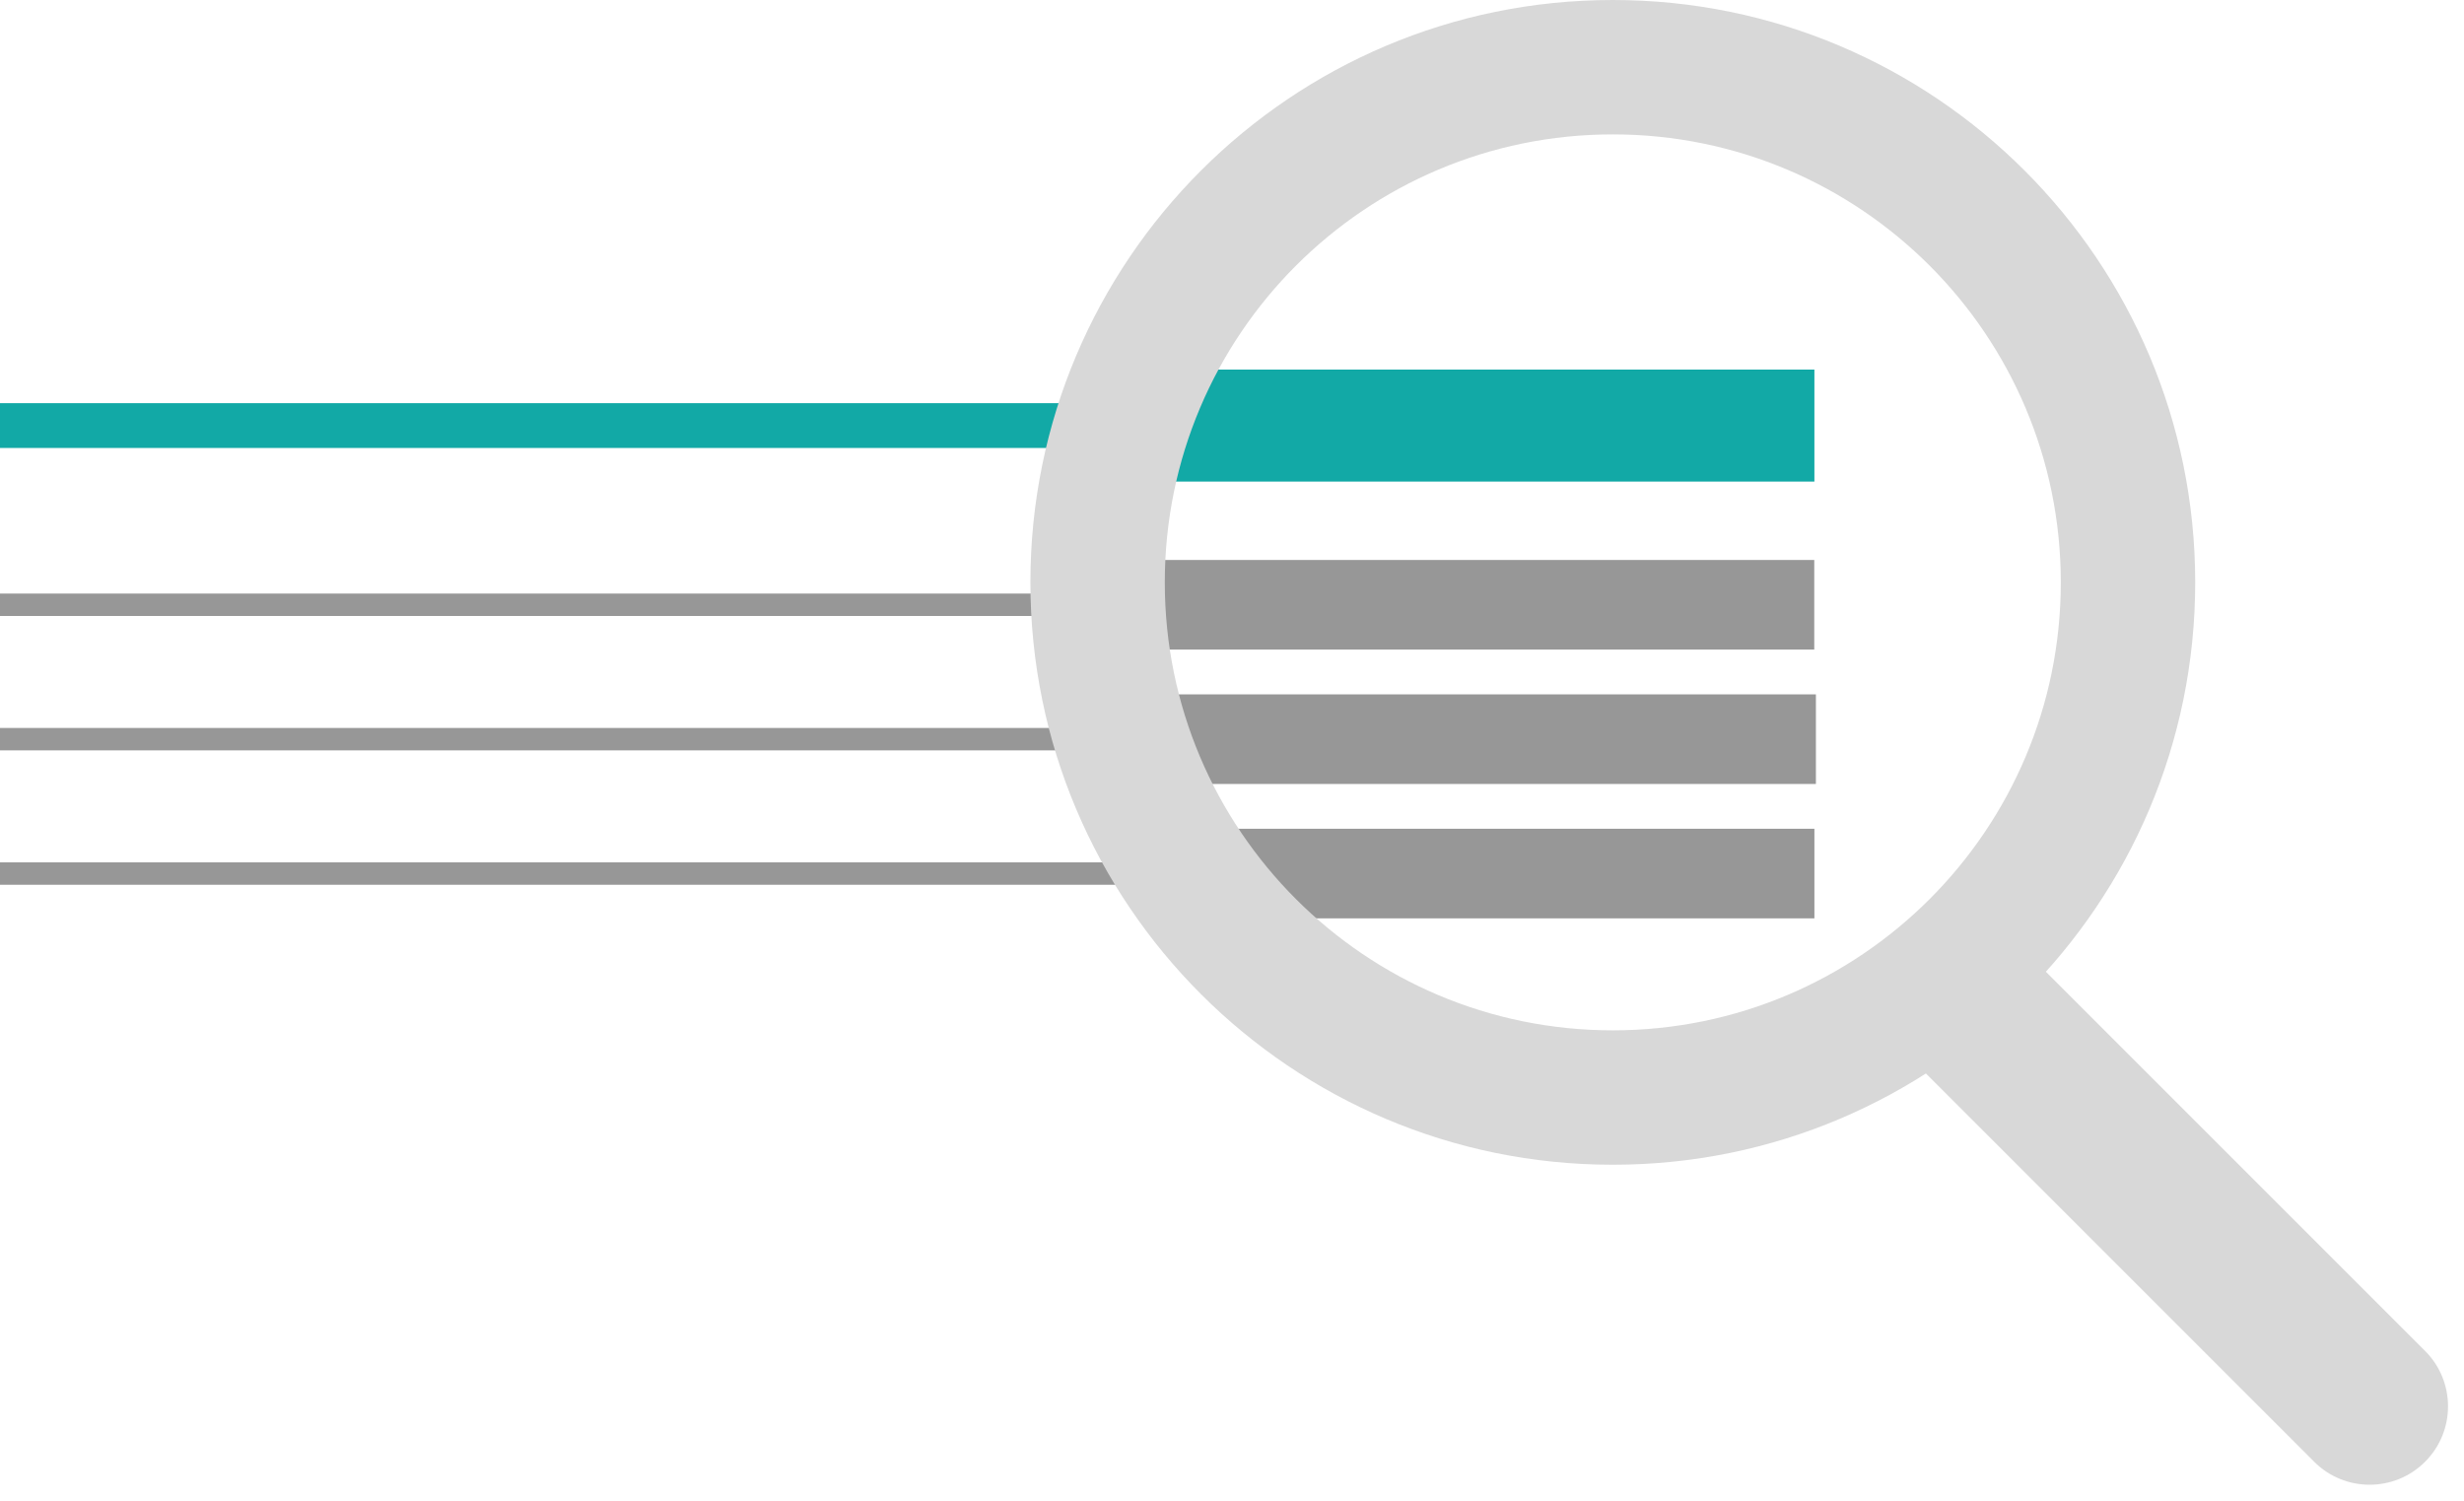
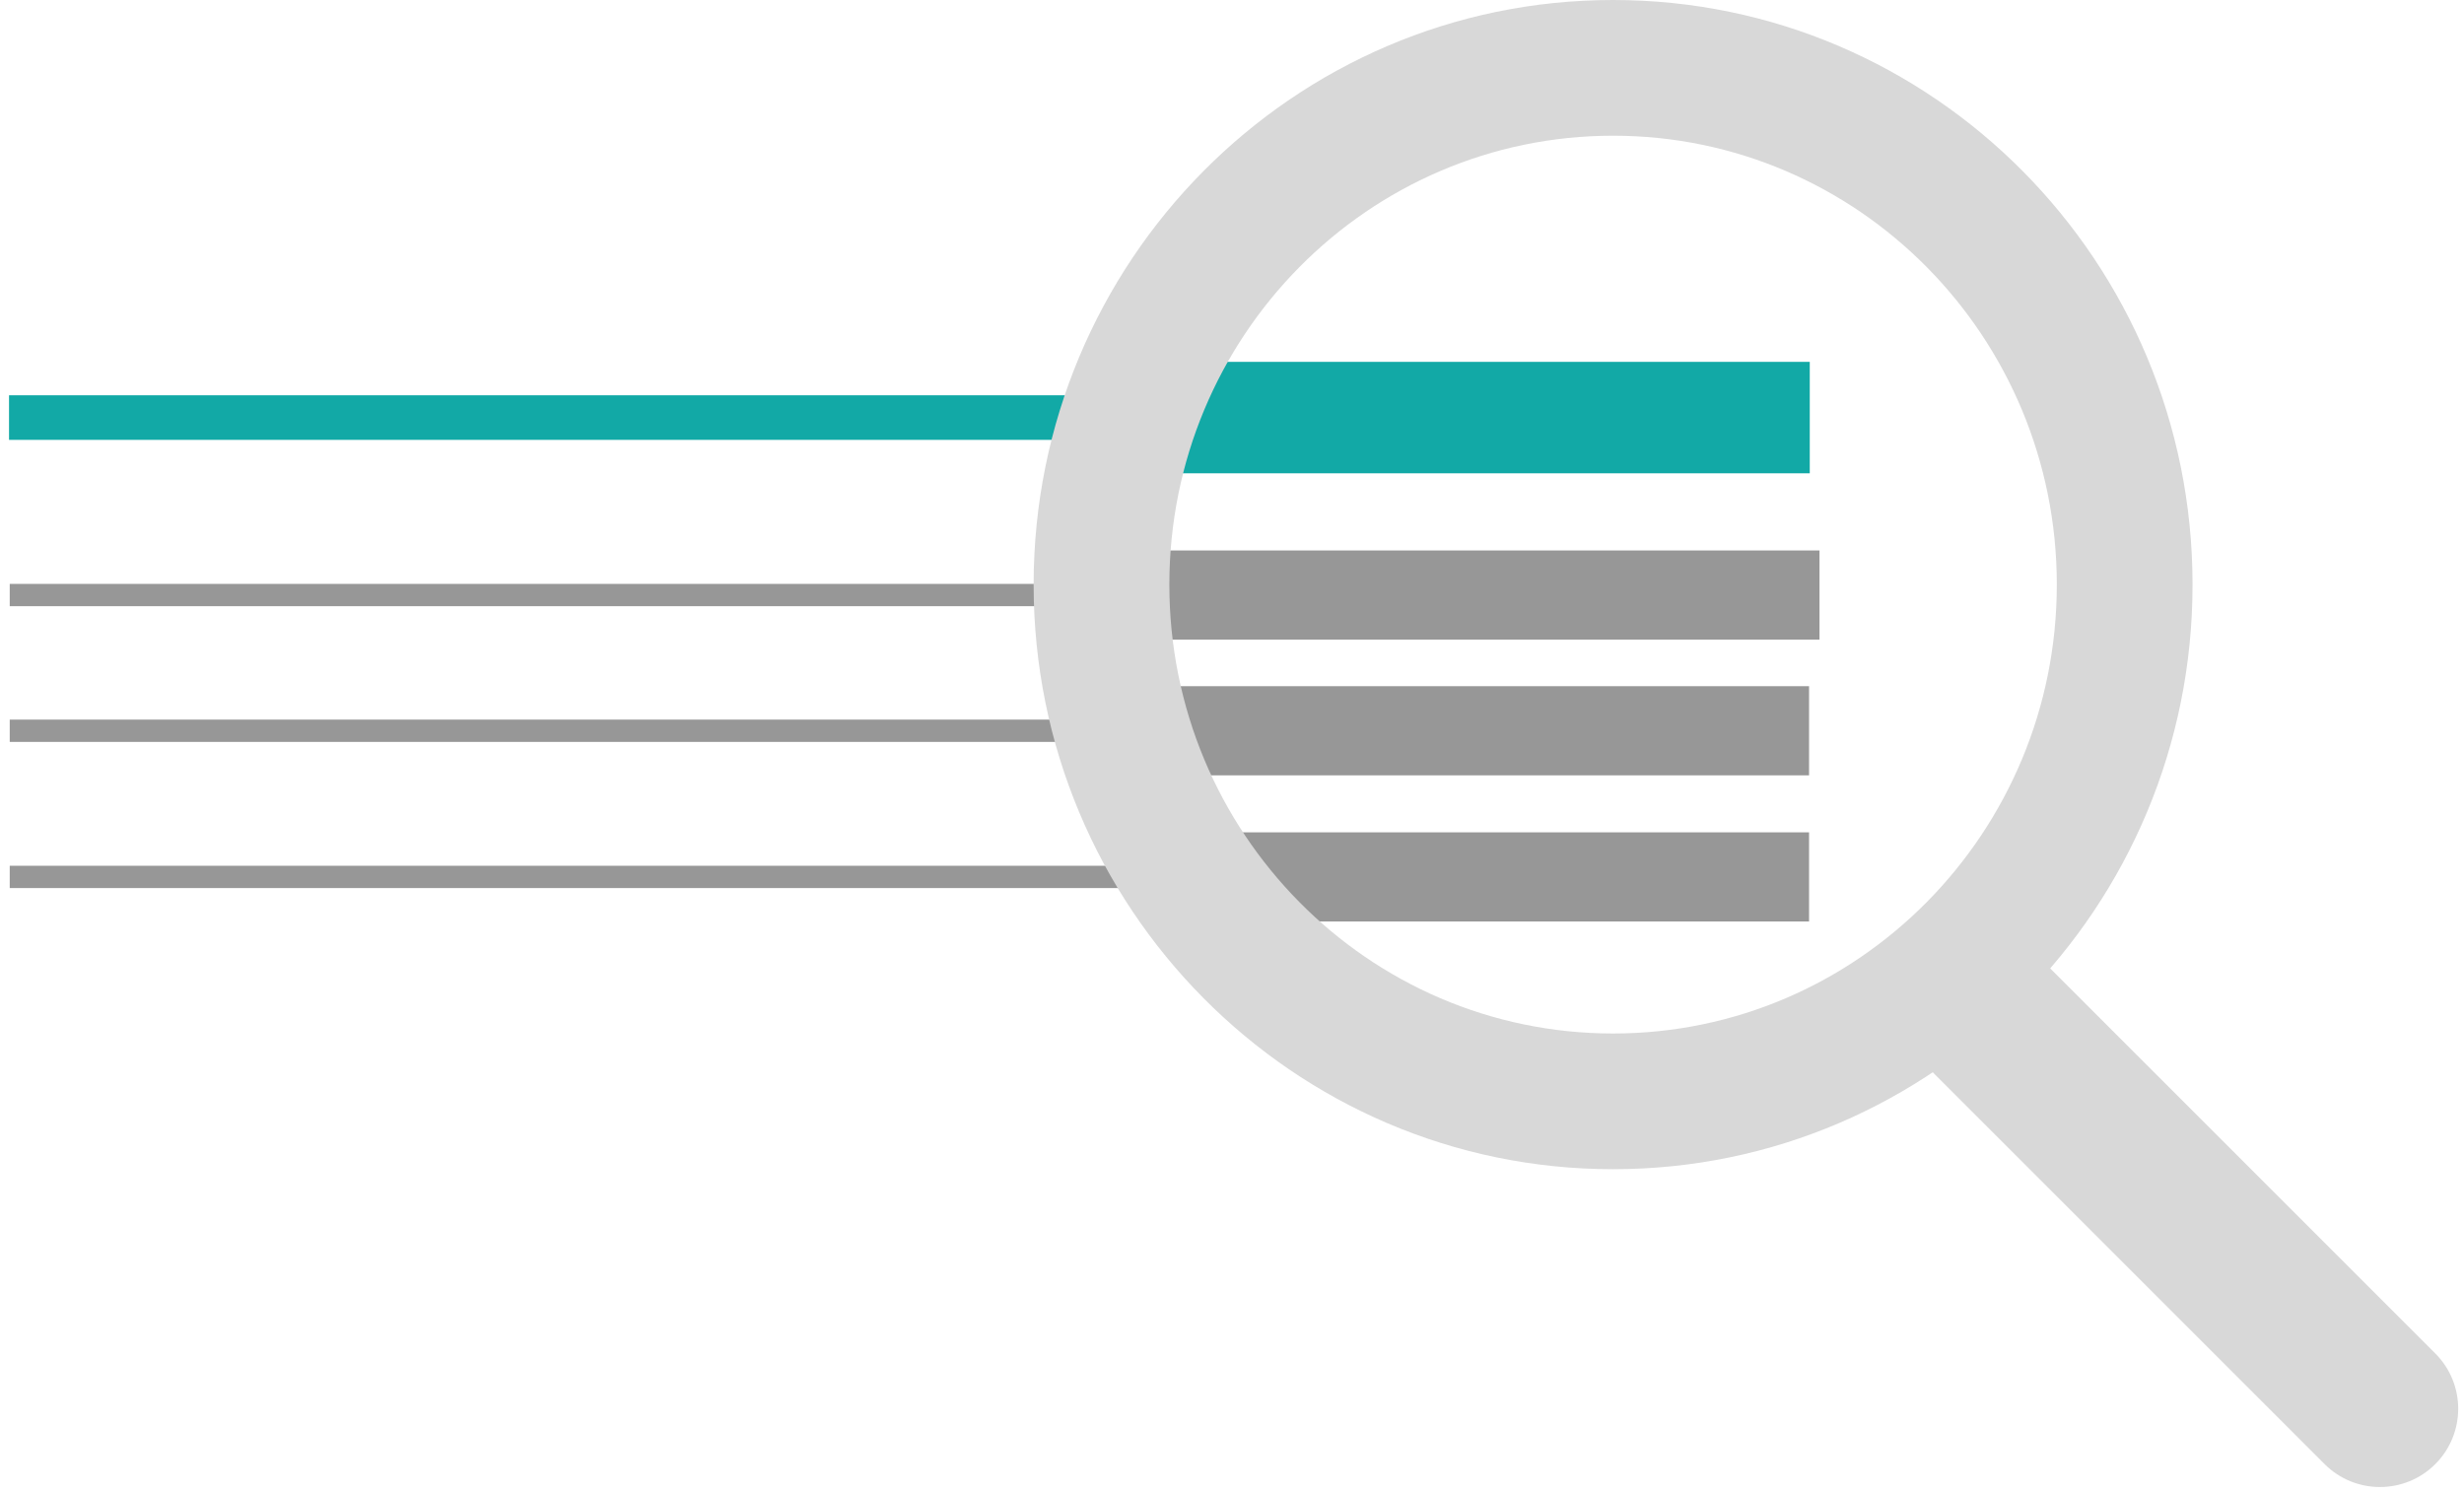
- <svg xmlns="http://www.w3.org/2000/svg" width="110px" height="67px" viewBox="0 0 110 67" version="1.1">
+ <svg xmlns="http://www.w3.org/2000/svg" width="236px" height="143px" viewBox="0 0 236 143" version="1.1">
  <defs />
  <g id="Page-1" stroke="none" stroke-width="1" fill="none" fill-rule="evenodd">
-     <g id="research">
-       <g id="Group">
-         <path d="M54.5,19 L78.5,19" id="Line" stroke="#12A9A6" stroke-width="5" stroke-linecap="square" />
-         <path d="M50.994,27 L78.994,27" id="Line" stroke="#979797" stroke-width="4" stroke-linecap="square" />
-         <path d="M54.067,33 L79.067,33" id="Line" stroke="#979797" stroke-width="4" stroke-linecap="square" />
-         <path d="M54,39 L79,39" id="Line" stroke="#979797" stroke-width="4" stroke-linecap="square" />
-         <rect id="Rectangle-15" fill="#D8D8D8" transform="translate(97.03275, 54.03191) rotate(-45) translate(-97.03275, -54.03191) " x="93.533" y="38.152" width="7" height="31.76" rx="3.5" />
-         <g id="Group-2" transform="translate(0, 18)" stroke-linecap="square">
-           <path d="M1,1 L52,1" id="Line" stroke="#12A9A6" stroke-width="2" />
-           <path d="M0.5,9 L52.15,9" id="Line" stroke="#979797" />
-           <path d="M0.5,15 L51.689,15" id="Line" stroke="#979797" />
-           <path d="M0.5,21 L51.552,21" id="Line" stroke="#979797" />
-         </g>
-         <path d="M72,52 C86.359,52 98,40.359 98,26 C98,11.641 86.359,0 72,0 C57.641,0 46,11.641 46,26 C46,40.359 57.641,52 72,52 Z M72,46 C83.046,46 92,37.046 92,26 C92,14.954 83.046,6 72,6 C60.954,6 52,14.954 52,26 C52,37.046 60.954,46 72,46 Z" id="Combined-Shape" fill="#D8D8D8" />
-       </g>
+     <g id="research" transform="translate(2, 0)">
+       <path d="M115,40 L166,40" id="Line" stroke="#12A9A6" stroke-width="10.676" stroke-linecap="square" />
+       <path d="M108,57 L168,57" id="Line" stroke="#979797" stroke-width="8.541" stroke-linecap="square" />
+       <path d="M114,70 L167,70" id="Line" stroke="#979797" stroke-width="8.541" stroke-linecap="square" />
+       <path d="M114,84 L167,84" id="Line" stroke="#979797" stroke-width="8.541" stroke-linecap="square" />
+       <rect id="Rectangle-15" fill="#D8D8D8" transform="translate(207.3449, 116.3449) rotate(-45) translate(-207.3449, -116.3449) " x="199.85" y="82.34" width="14.991" height="67.81" rx="7.495" />
+       <path d="M1,40 L110,40" id="Line" stroke="#12A9A6" stroke-width="4.27" stroke-linecap="square" />
+       <path d="M0,57 L110,57" id="Line" stroke="#979797" stroke-width="2.135" stroke-linecap="square" />
+       <path d="M0,70 L109,70" id="Line" stroke="#979797" stroke-width="2.135" stroke-linecap="square" />
+       <path d="M0,84 L109,84" id="Line" stroke="#979797" stroke-width="2.135" stroke-linecap="square" />
+       <path d="M152.5,112 C183.152,112 208,86.928 208,56 C208,25.072 183.152,0 152.5,0 C121.848,0 97,25.072 97,56 C97,86.928 121.848,112 152.5,112 Z M152.5,99 C175.972,99 195,79.748 195,56 C195,32.252 175.972,13 152.5,13 C129.028,13 110,32.252 110,56 C110,79.748 129.028,99 152.5,99 Z" id="Combined-Shape" fill="#D8D8D8" />
    </g>
  </g>
</svg>
